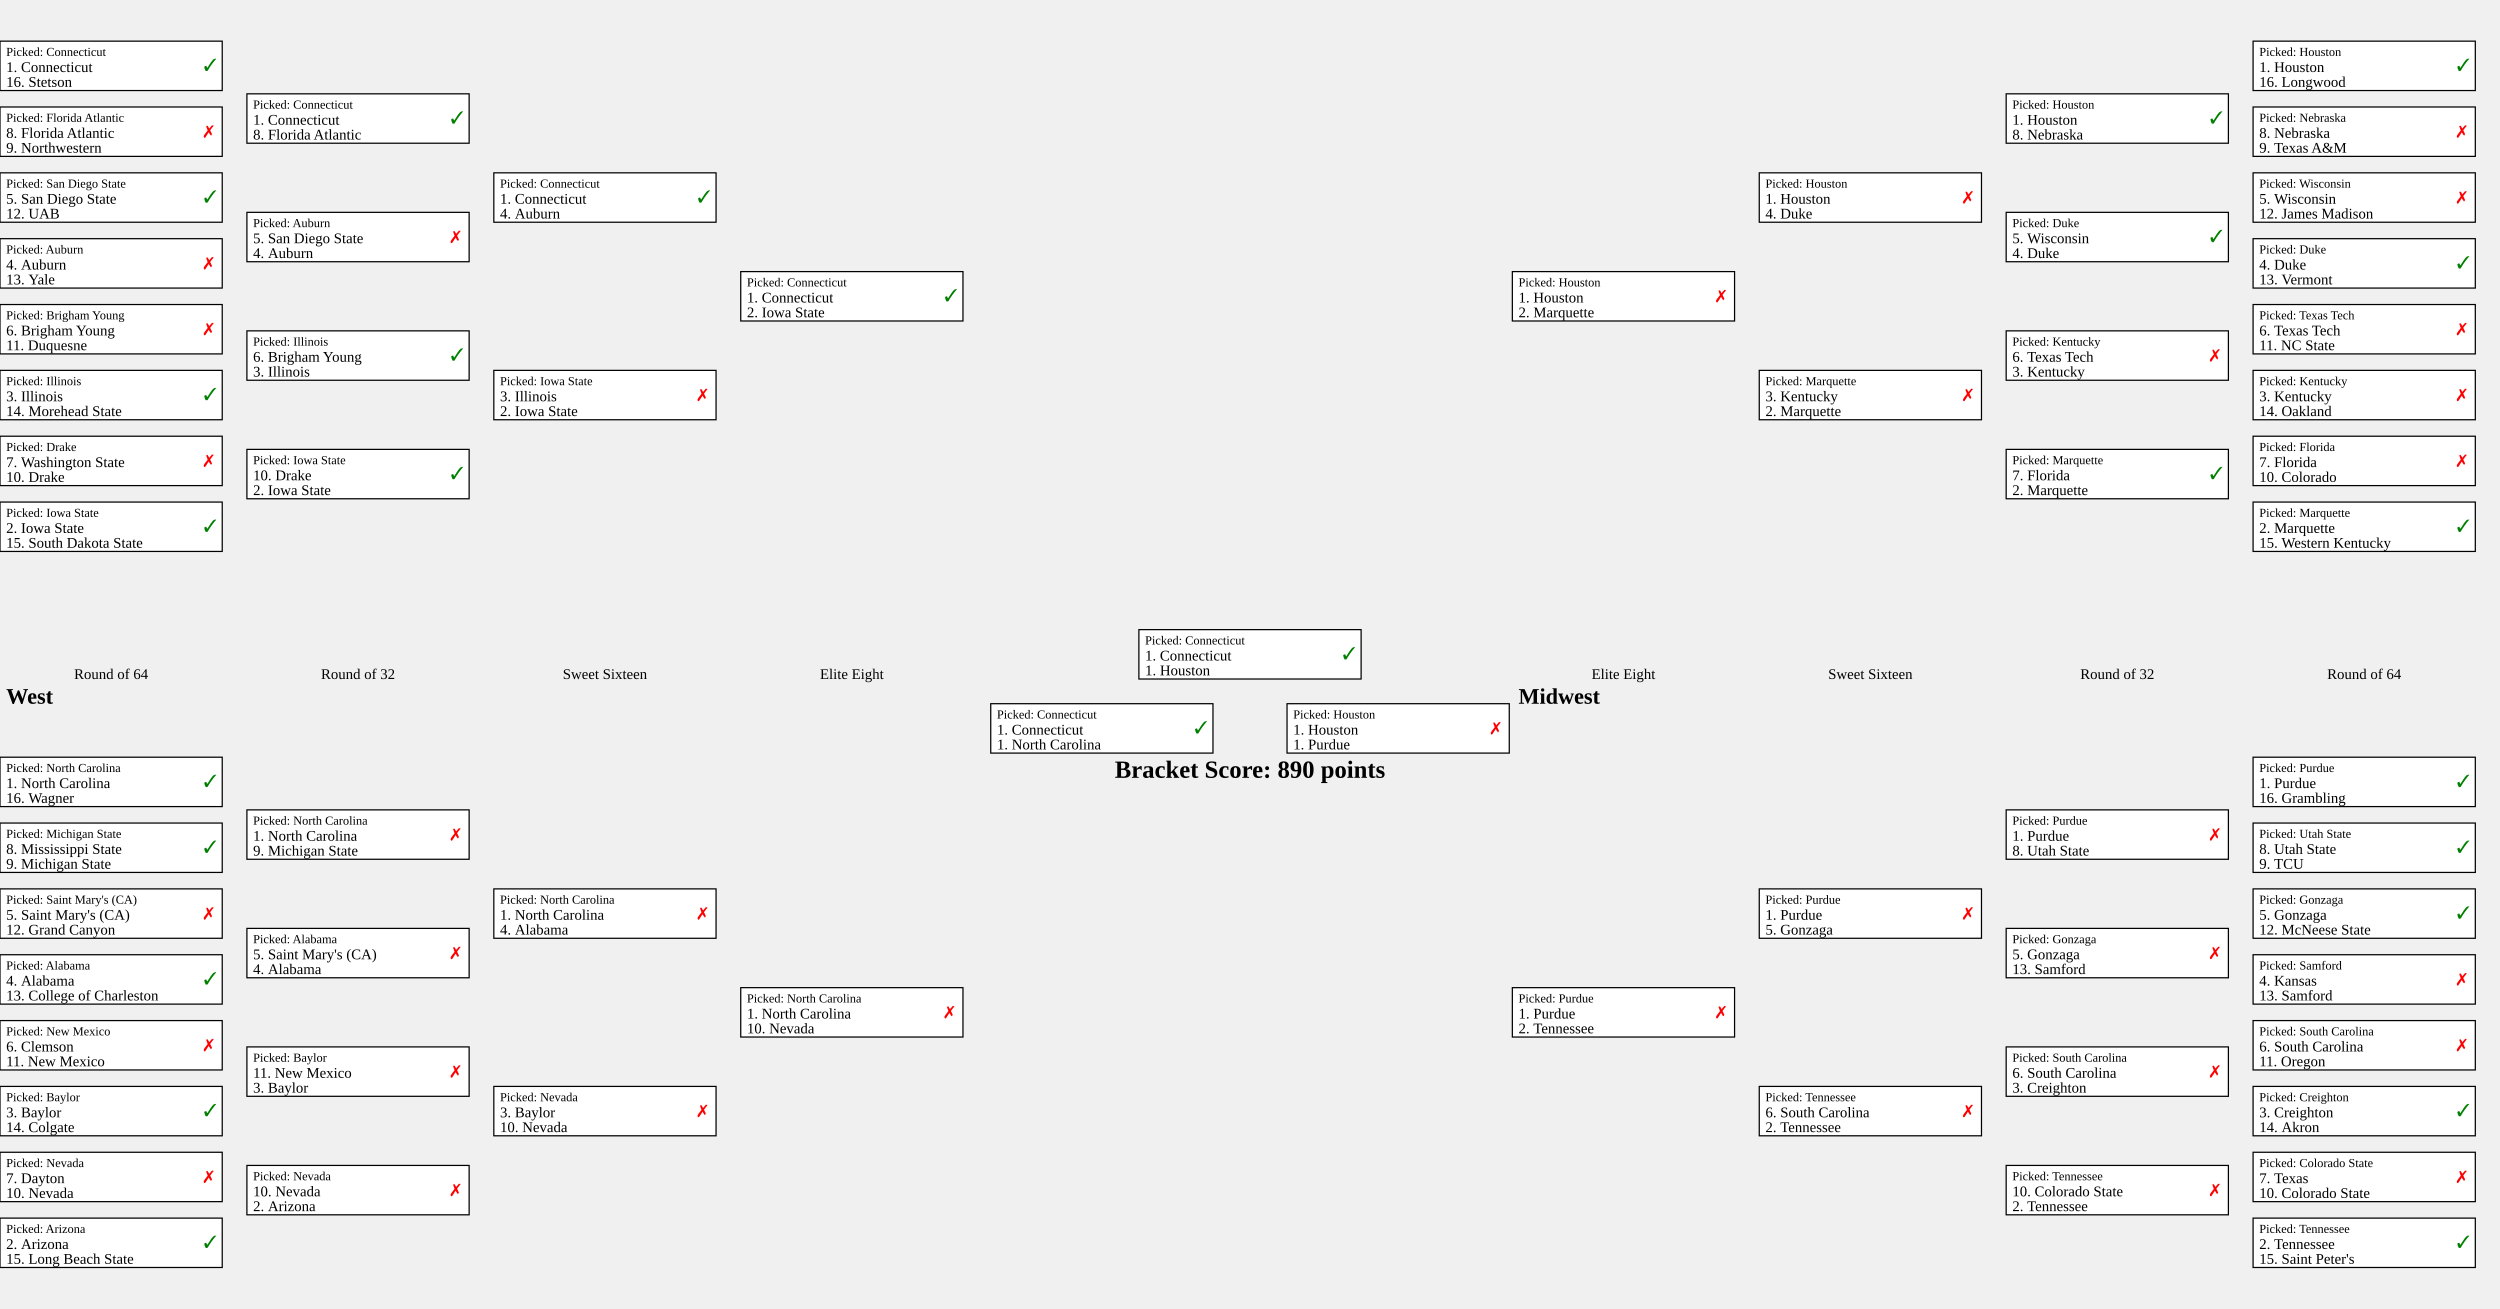
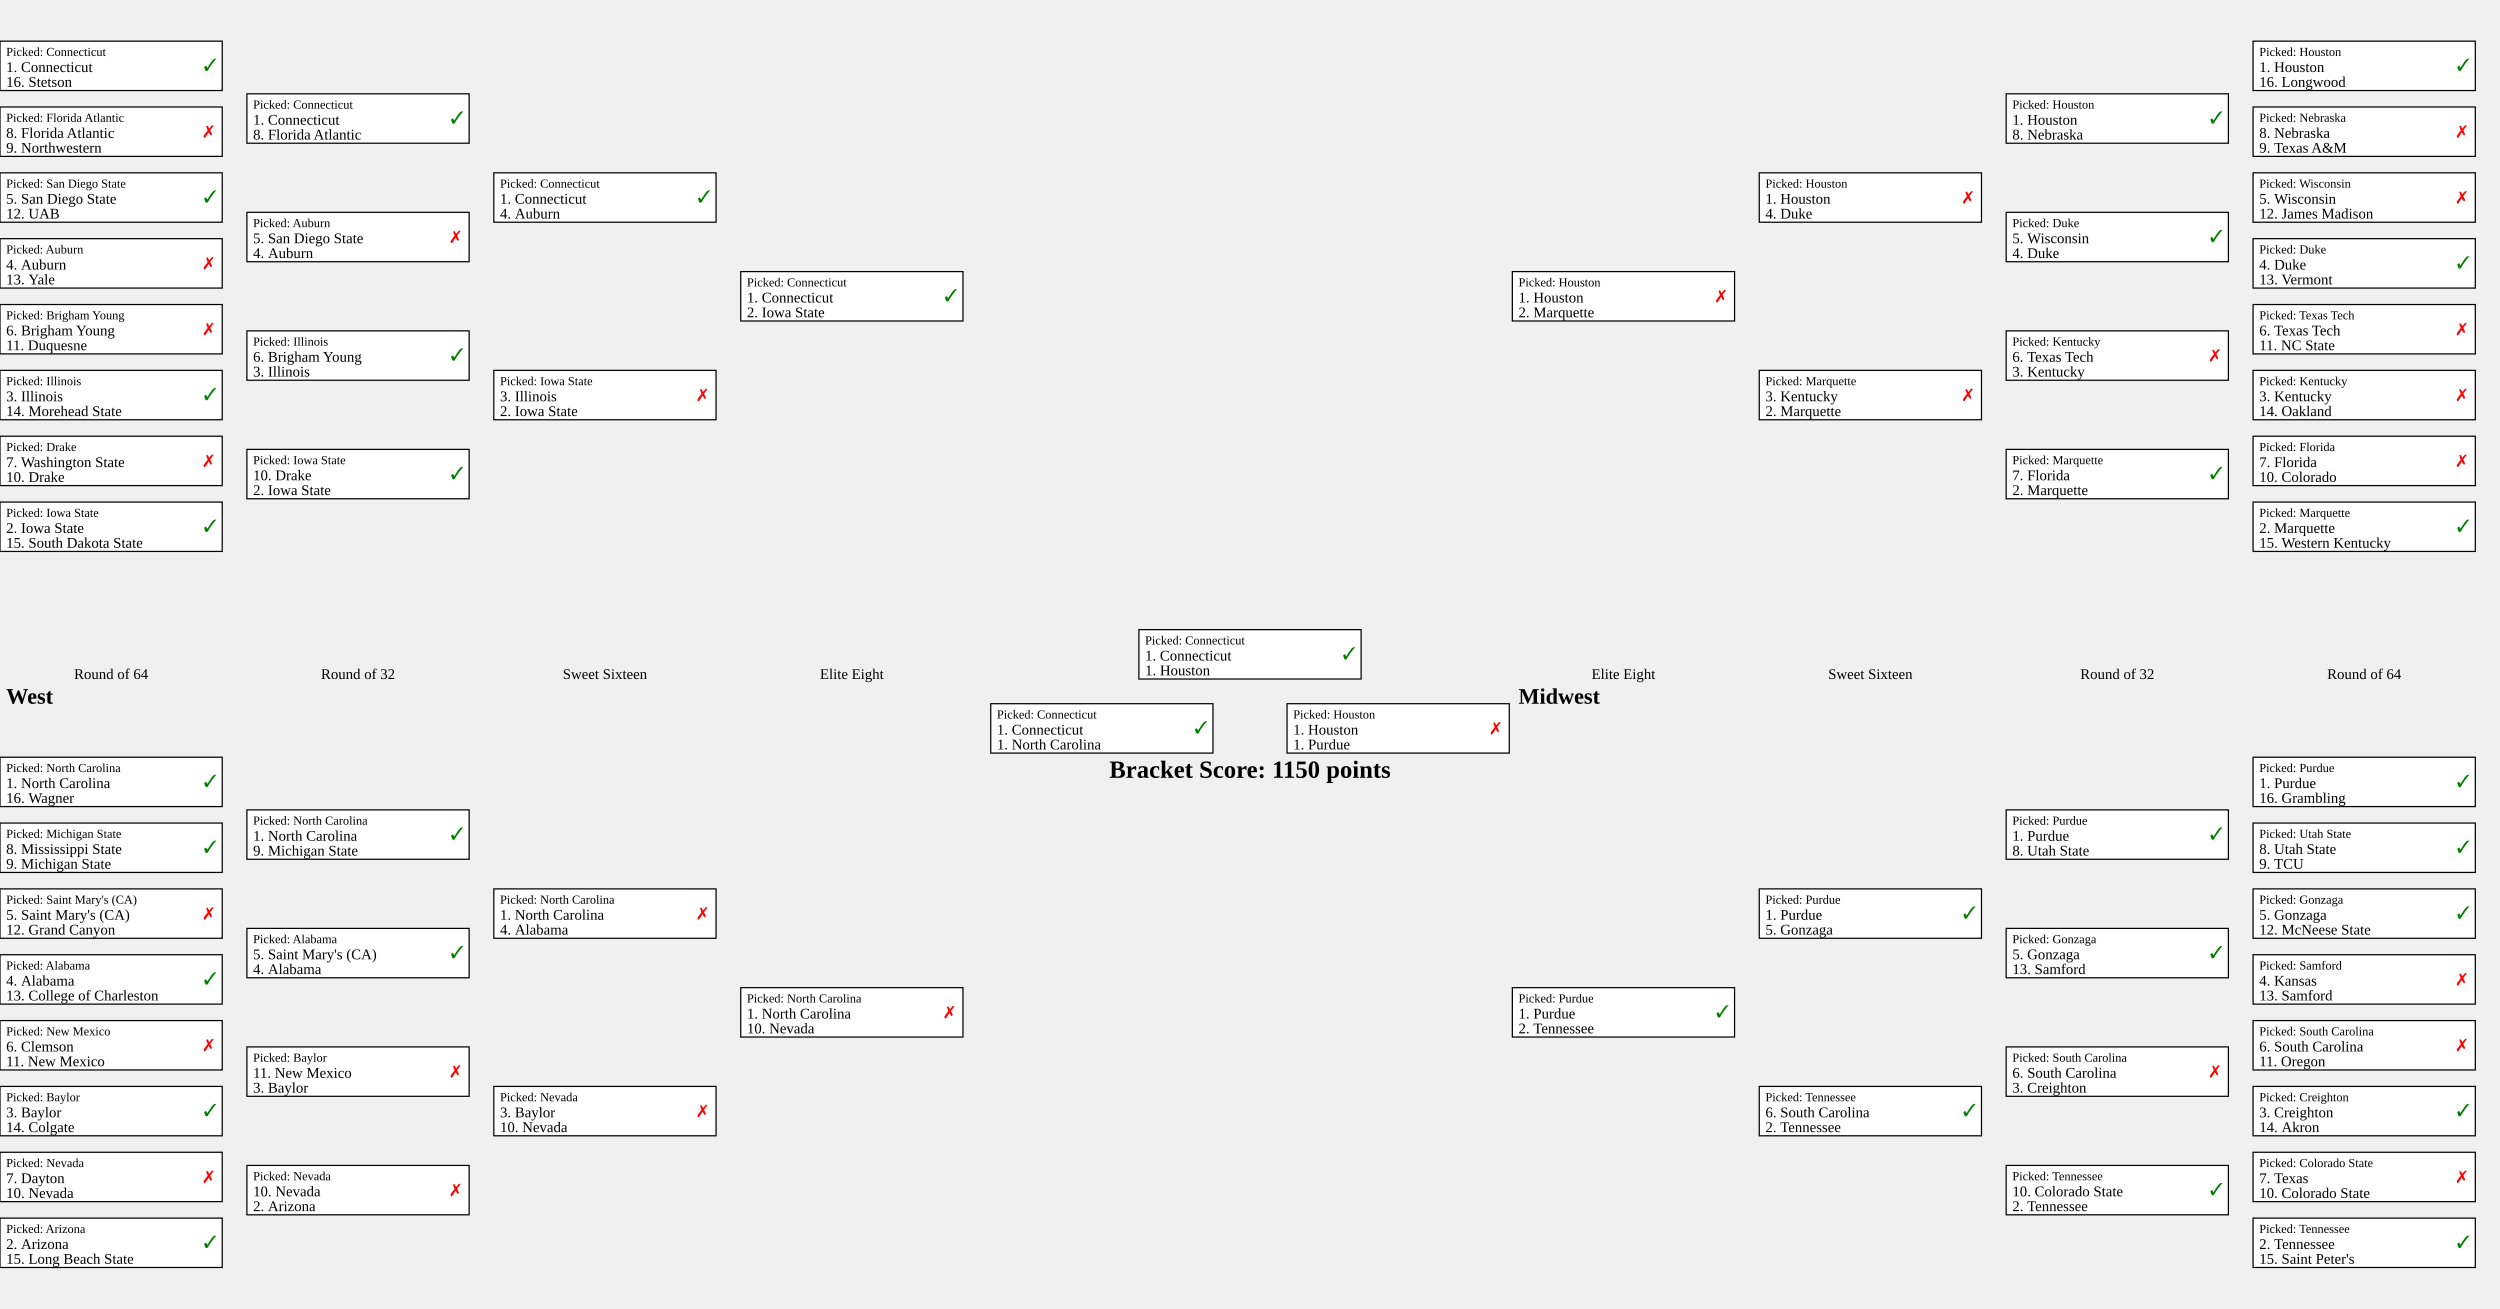
<svg xmlns="http://www.w3.org/2000/svg" baseProfile="full" height="1060" version="1.1" width="2025">
  <defs />
  <text class="region-label" fill="black" font-size="18px" font-weight="bold" x="5" y="-10">South</text>
  <text class="region-label" fill="black" font-size="12px" text-anchor="middle" x="90.0" y="-30">Round of 64</text>
  <g>
    <rect fill="white" height="40" stroke="black" width="180" x="0" y="33.333" />
    <text class="team-name" fill="black" font-size="10px" x="5" y="45.333">Picked: Connecticut</text>
    <text class="team-name" fill="black" font-size="12px" x="5" y="58.333">1. Connecticut</text>
    <text class="team-name" fill="black" font-size="12px" x="5" y="70.333">16. Stetson</text>
    <text fill="green" font-size="14px" x="165" y="57.333">✓</text>
  </g>
  <g>
    <rect fill="white" height="40" stroke="black" width="180" x="0" y="86.667" />
    <text class="team-name" fill="black" font-size="10px" x="5" y="98.667">Picked: Florida Atlantic</text>
    <text class="team-name" fill="black" font-size="12px" x="5" y="111.667">8. Florida Atlantic</text>
    <text class="team-name" fill="black" font-size="12px" x="5" y="123.667">9. Northwestern</text>
    <text fill="red" font-size="14px" x="165" y="110.667">✗</text>
  </g>
  <g>
    <rect fill="white" height="40" stroke="black" width="180" x="0" y="140.0" />
    <text class="team-name" fill="black" font-size="10px" x="5" y="152.0">Picked: San Diego State</text>
    <text class="team-name" fill="black" font-size="12px" x="5" y="165.0">5. San Diego State</text>
    <text class="team-name" fill="black" font-size="12px" x="5" y="177.0">12. UAB</text>
    <text fill="green" font-size="14px" x="165" y="164.0">✓</text>
  </g>
  <g>
    <rect fill="white" height="40" stroke="black" width="180" x="0" y="193.333" />
    <text class="team-name" fill="black" font-size="10px" x="5" y="205.333">Picked: Auburn</text>
    <text class="team-name" fill="black" font-size="12px" x="5" y="218.333">4. Auburn</text>
    <text class="team-name" fill="black" font-size="12px" x="5" y="230.333">13. Yale</text>
    <text fill="red" font-size="14px" x="165" y="217.333">✗</text>
  </g>
  <g>
    <rect fill="white" height="40" stroke="black" width="180" x="0" y="246.667" />
    <text class="team-name" fill="black" font-size="10px" x="5" y="258.667">Picked: Brigham Young</text>
    <text class="team-name" fill="black" font-size="12px" x="5" y="271.667">6. Brigham Young</text>
    <text class="team-name" fill="black" font-size="12px" x="5" y="283.667">11. Duquesne</text>
    <text fill="red" font-size="14px" x="165" y="270.667">✗</text>
  </g>
  <g>
    <rect fill="white" height="40" stroke="black" width="180" x="0" y="300.0" />
    <text class="team-name" fill="black" font-size="10px" x="5" y="312.0">Picked: Illinois</text>
    <text class="team-name" fill="black" font-size="12px" x="5" y="325.0">3. Illinois</text>
    <text class="team-name" fill="black" font-size="12px" x="5" y="337.0">14. Morehead State</text>
    <text fill="green" font-size="14px" x="165" y="324.0">✓</text>
  </g>
  <g>
    <rect fill="white" height="40" stroke="black" width="180" x="0" y="353.333" />
    <text class="team-name" fill="black" font-size="10px" x="5" y="365.333">Picked: Drake</text>
    <text class="team-name" fill="black" font-size="12px" x="5" y="378.333">7. Washington State</text>
    <text class="team-name" fill="black" font-size="12px" x="5" y="390.333">10. Drake</text>
    <text fill="red" font-size="14px" x="165" y="377.333">✗</text>
  </g>
  <g>
    <rect fill="white" height="40" stroke="black" width="180" x="0" y="406.667" />
    <text class="team-name" fill="black" font-size="10px" x="5" y="418.667">Picked: Iowa State</text>
    <text class="team-name" fill="black" font-size="12px" x="5" y="431.667">2. Iowa State</text>
    <text class="team-name" fill="black" font-size="12px" x="5" y="443.667">15. South Dakota State</text>
    <text fill="green" font-size="14px" x="165" y="430.667">✓</text>
  </g>
  <text class="region-label" fill="black" font-size="12px" text-anchor="middle" x="290.0" y="-30">Round of 32</text>
  <g>
    <rect fill="white" height="40" stroke="black" width="180" x="200" y="76.0" />
    <text class="team-name" fill="black" font-size="10px" x="205" y="88.0">Picked: Connecticut</text>
    <text class="team-name" fill="black" font-size="12px" x="205" y="101.0">1. Connecticut</text>
    <text class="team-name" fill="black" font-size="12px" x="205" y="113.0">8. Florida Atlantic</text>
    <text fill="green" font-size="14px" x="365" y="100.0">✓</text>
  </g>
  <g>
    <rect fill="white" height="40" stroke="black" width="180" x="200" y="172.0" />
    <text class="team-name" fill="black" font-size="10px" x="205" y="184.0">Picked: Auburn</text>
    <text class="team-name" fill="black" font-size="12px" x="205" y="197.0">5. San Diego State</text>
    <text class="team-name" fill="black" font-size="12px" x="205" y="209.0">4. Auburn</text>
    <text fill="red" font-size="14px" x="365" y="196.0">✗</text>
  </g>
  <g>
    <rect fill="white" height="40" stroke="black" width="180" x="200" y="268.0" />
    <text class="team-name" fill="black" font-size="10px" x="205" y="280.0">Picked: Illinois</text>
    <text class="team-name" fill="black" font-size="12px" x="205" y="293.0">6. Brigham Young</text>
    <text class="team-name" fill="black" font-size="12px" x="205" y="305.0">3. Illinois</text>
    <text fill="green" font-size="14px" x="365" y="292.0">✓</text>
  </g>
  <g>
    <rect fill="white" height="40" stroke="black" width="180" x="200" y="364.0" />
    <text class="team-name" fill="black" font-size="10px" x="205" y="376.0">Picked: Iowa State</text>
    <text class="team-name" fill="black" font-size="12px" x="205" y="389.0">10. Drake</text>
    <text class="team-name" fill="black" font-size="12px" x="205" y="401.0">2. Iowa State</text>
    <text fill="green" font-size="14px" x="365" y="388.0">✓</text>
  </g>
  <text class="region-label" fill="black" font-size="12px" text-anchor="middle" x="490.0" y="-30">Sweet Sixteen</text>
  <g>
    <rect fill="white" height="40" stroke="black" width="180" x="400" y="140.0" />
    <text class="team-name" fill="black" font-size="10px" x="405" y="152.0">Picked: Connecticut</text>
    <text class="team-name" fill="black" font-size="12px" x="405" y="165.0">1. Connecticut</text>
    <text class="team-name" fill="black" font-size="12px" x="405" y="177.0">4. Auburn</text>
    <text fill="green" font-size="14px" x="565" y="164.0">✓</text>
  </g>
  <g>
    <rect fill="white" height="40" stroke="black" width="180" x="400" y="300.0" />
    <text class="team-name" fill="black" font-size="10px" x="405" y="312.0">Picked: Iowa State</text>
    <text class="team-name" fill="black" font-size="12px" x="405" y="325.0">3. Illinois</text>
    <text class="team-name" fill="black" font-size="12px" x="405" y="337.0">2. Iowa State</text>
    <text fill="red" font-size="14px" x="565" y="324.0">✗</text>
  </g>
  <text class="region-label" fill="black" font-size="12px" text-anchor="middle" x="690.0" y="-30">Elite Eight</text>
  <g>
    <rect fill="white" height="40" stroke="black" width="180" x="600" y="220.0" />
    <text class="team-name" fill="black" font-size="10px" x="605" y="232.0">Picked: Connecticut</text>
    <text class="team-name" fill="black" font-size="12px" x="605" y="245.0">1. Connecticut</text>
    <text class="team-name" fill="black" font-size="12px" x="605" y="257.0">2. Iowa State</text>
    <text fill="green" font-size="14px" x="765" y="244.0">✓</text>
  </g>
  <text class="region-label" fill="black" font-size="18px" font-weight="bold" x="5" y="570">West</text>
  <text class="region-label" fill="black" font-size="12px" text-anchor="middle" x="90.0" y="550">Round of 64</text>
  <g>
    <rect fill="white" height="40" stroke="black" width="180" x="0" y="613.333" />
    <text class="team-name" fill="black" font-size="10px" x="5" y="625.333">Picked: North Carolina</text>
    <text class="team-name" fill="black" font-size="12px" x="5" y="638.333">1. North Carolina</text>
    <text class="team-name" fill="black" font-size="12px" x="5" y="650.333">16. Wagner</text>
    <text fill="green" font-size="14px" x="165" y="637.333">✓</text>
  </g>
  <g>
    <rect fill="white" height="40" stroke="black" width="180" x="0" y="666.667" />
    <text class="team-name" fill="black" font-size="10px" x="5" y="678.667">Picked: Michigan State</text>
    <text class="team-name" fill="black" font-size="12px" x="5" y="691.667">8. Mississippi State</text>
    <text class="team-name" fill="black" font-size="12px" x="5" y="703.667">9. Michigan State</text>
    <text fill="green" font-size="14px" x="165" y="690.667">✓</text>
  </g>
  <g>
    <rect fill="white" height="40" stroke="black" width="180" x="0" y="720.0" />
    <text class="team-name" fill="black" font-size="10px" x="5" y="732.0">Picked: Saint Mary's (CA)</text>
    <text class="team-name" fill="black" font-size="12px" x="5" y="745.0">5. Saint Mary's (CA)</text>
    <text class="team-name" fill="black" font-size="12px" x="5" y="757.0">12. Grand Canyon</text>
    <text fill="red" font-size="14px" x="165" y="744.0">✗</text>
  </g>
  <g>
    <rect fill="white" height="40" stroke="black" width="180" x="0" y="773.333" />
    <text class="team-name" fill="black" font-size="10px" x="5" y="785.333">Picked: Alabama</text>
    <text class="team-name" fill="black" font-size="12px" x="5" y="798.333">4. Alabama</text>
    <text class="team-name" fill="black" font-size="12px" x="5" y="810.333">13. College of Charleston</text>
    <text fill="green" font-size="14px" x="165" y="797.333">✓</text>
  </g>
  <g>
    <rect fill="white" height="40" stroke="black" width="180" x="0" y="826.667" />
    <text class="team-name" fill="black" font-size="10px" x="5" y="838.667">Picked: New Mexico</text>
    <text class="team-name" fill="black" font-size="12px" x="5" y="851.667">6. Clemson</text>
    <text class="team-name" fill="black" font-size="12px" x="5" y="863.667">11. New Mexico</text>
    <text fill="red" font-size="14px" x="165" y="850.667">✗</text>
  </g>
  <g>
    <rect fill="white" height="40" stroke="black" width="180" x="0" y="880.0" />
    <text class="team-name" fill="black" font-size="10px" x="5" y="892.0">Picked: Baylor</text>
    <text class="team-name" fill="black" font-size="12px" x="5" y="905.0">3. Baylor</text>
    <text class="team-name" fill="black" font-size="12px" x="5" y="917.0">14. Colgate</text>
    <text fill="green" font-size="14px" x="165" y="904.0">✓</text>
  </g>
  <g>
    <rect fill="white" height="40" stroke="black" width="180" x="0" y="933.333" />
    <text class="team-name" fill="black" font-size="10px" x="5" y="945.333">Picked: Nevada</text>
    <text class="team-name" fill="black" font-size="12px" x="5" y="958.333">7. Dayton</text>
    <text class="team-name" fill="black" font-size="12px" x="5" y="970.333">10. Nevada</text>
    <text fill="red" font-size="14px" x="165" y="957.333">✗</text>
  </g>
  <g>
    <rect fill="white" height="40" stroke="black" width="180" x="0" y="986.667" />
    <text class="team-name" fill="black" font-size="10px" x="5" y="998.667">Picked: Arizona</text>
    <text class="team-name" fill="black" font-size="12px" x="5" y="1011.667">2. Arizona</text>
    <text class="team-name" fill="black" font-size="12px" x="5" y="1023.667">15. Long Beach State</text>
    <text fill="green" font-size="14px" x="165" y="1010.667">✓</text>
  </g>
  <text class="region-label" fill="black" font-size="12px" text-anchor="middle" x="290.0" y="550">Round of 32</text>
  <g>
    <rect fill="white" height="40" stroke="black" width="180" x="200" y="656.0" />
    <text class="team-name" fill="black" font-size="10px" x="205" y="668.0">Picked: North Carolina</text>
    <text class="team-name" fill="black" font-size="12px" x="205" y="681.0">1. North Carolina</text>
    <text class="team-name" fill="black" font-size="12px" x="205" y="693.0">9. Michigan State</text>
-     <text fill="red" font-size="14px" x="365" y="680.0">✗</text>
+     <text fill="green" font-size="14px" x="365" y="680.0">✓</text>
  </g>
  <g>
    <rect fill="white" height="40" stroke="black" width="180" x="200" y="752.0" />
    <text class="team-name" fill="black" font-size="10px" x="205" y="764.0">Picked: Alabama</text>
    <text class="team-name" fill="black" font-size="12px" x="205" y="777.0">5. Saint Mary's (CA)</text>
    <text class="team-name" fill="black" font-size="12px" x="205" y="789.0">4. Alabama</text>
-     <text fill="red" font-size="14px" x="365" y="776.0">✗</text>
+     <text fill="green" font-size="14px" x="365" y="776.0">✓</text>
  </g>
  <g>
    <rect fill="white" height="40" stroke="black" width="180" x="200" y="848.0" />
    <text class="team-name" fill="black" font-size="10px" x="205" y="860.0">Picked: Baylor</text>
    <text class="team-name" fill="black" font-size="12px" x="205" y="873.0">11. New Mexico</text>
    <text class="team-name" fill="black" font-size="12px" x="205" y="885.0">3. Baylor</text>
    <text fill="red" font-size="14px" x="365" y="872.0">✗</text>
  </g>
  <g>
    <rect fill="white" height="40" stroke="black" width="180" x="200" y="944.0" />
    <text class="team-name" fill="black" font-size="10px" x="205" y="956.0">Picked: Nevada</text>
    <text class="team-name" fill="black" font-size="12px" x="205" y="969.0">10. Nevada</text>
    <text class="team-name" fill="black" font-size="12px" x="205" y="981.0">2. Arizona</text>
    <text fill="red" font-size="14px" x="365" y="968.0">✗</text>
  </g>
  <text class="region-label" fill="black" font-size="12px" text-anchor="middle" x="490.0" y="550">Sweet Sixteen</text>
  <g>
    <rect fill="white" height="40" stroke="black" width="180" x="400" y="720.0" />
    <text class="team-name" fill="black" font-size="10px" x="405" y="732.0">Picked: North Carolina</text>
    <text class="team-name" fill="black" font-size="12px" x="405" y="745.0">1. North Carolina</text>
    <text class="team-name" fill="black" font-size="12px" x="405" y="757.0">4. Alabama</text>
    <text fill="red" font-size="14px" x="565" y="744.0">✗</text>
  </g>
  <g>
    <rect fill="white" height="40" stroke="black" width="180" x="400" y="880.0" />
    <text class="team-name" fill="black" font-size="10px" x="405" y="892.0">Picked: Nevada</text>
    <text class="team-name" fill="black" font-size="12px" x="405" y="905.0">3. Baylor</text>
    <text class="team-name" fill="black" font-size="12px" x="405" y="917.0">10. Nevada</text>
    <text fill="red" font-size="14px" x="565" y="904.0">✗</text>
  </g>
  <text class="region-label" fill="black" font-size="12px" text-anchor="middle" x="690.0" y="550">Elite Eight</text>
  <g>
    <rect fill="white" height="40" stroke="black" width="180" x="600" y="800.0" />
    <text class="team-name" fill="black" font-size="10px" x="605" y="812.0">Picked: North Carolina</text>
    <text class="team-name" fill="black" font-size="12px" x="605" y="825.0">1. North Carolina</text>
    <text class="team-name" fill="black" font-size="12px" x="605" y="837.0">10. Nevada</text>
    <text fill="red" font-size="14px" x="765" y="824.0">✗</text>
  </g>
  <text class="region-label" fill="black" font-size="18px" font-weight="bold" x="1230" y="-10">East</text>
  <text class="region-label" fill="black" font-size="12px" text-anchor="middle" x="1915.0" y="-30">Round of 64</text>
  <g>
    <rect fill="white" height="40" stroke="black" width="180" x="1825" y="33.333" />
    <text class="team-name" fill="black" font-size="10px" x="1830" y="45.333">Picked: Houston</text>
    <text class="team-name" fill="black" font-size="12px" x="1830" y="58.333">1. Houston</text>
    <text class="team-name" fill="black" font-size="12px" x="1830" y="70.333">16. Longwood</text>
    <text fill="green" font-size="14px" x="1990" y="57.333">✓</text>
  </g>
  <g>
    <rect fill="white" height="40" stroke="black" width="180" x="1825" y="86.667" />
    <text class="team-name" fill="black" font-size="10px" x="1830" y="98.667">Picked: Nebraska</text>
    <text class="team-name" fill="black" font-size="12px" x="1830" y="111.667">8. Nebraska</text>
    <text class="team-name" fill="black" font-size="12px" x="1830" y="123.667">9. Texas A&amp;M</text>
    <text fill="red" font-size="14px" x="1990" y="110.667">✗</text>
  </g>
  <g>
    <rect fill="white" height="40" stroke="black" width="180" x="1825" y="140.0" />
    <text class="team-name" fill="black" font-size="10px" x="1830" y="152.0">Picked: Wisconsin</text>
    <text class="team-name" fill="black" font-size="12px" x="1830" y="165.0">5. Wisconsin</text>
    <text class="team-name" fill="black" font-size="12px" x="1830" y="177.0">12. James Madison</text>
    <text fill="red" font-size="14px" x="1990" y="164.0">✗</text>
  </g>
  <g>
    <rect fill="white" height="40" stroke="black" width="180" x="1825" y="193.333" />
    <text class="team-name" fill="black" font-size="10px" x="1830" y="205.333">Picked: Duke</text>
    <text class="team-name" fill="black" font-size="12px" x="1830" y="218.333">4. Duke</text>
    <text class="team-name" fill="black" font-size="12px" x="1830" y="230.333">13. Vermont</text>
    <text fill="green" font-size="14px" x="1990" y="217.333">✓</text>
  </g>
  <g>
    <rect fill="white" height="40" stroke="black" width="180" x="1825" y="246.667" />
    <text class="team-name" fill="black" font-size="10px" x="1830" y="258.667">Picked: Texas Tech</text>
    <text class="team-name" fill="black" font-size="12px" x="1830" y="271.667">6. Texas Tech</text>
    <text class="team-name" fill="black" font-size="12px" x="1830" y="283.667">11. NC State</text>
    <text fill="red" font-size="14px" x="1990" y="270.667">✗</text>
  </g>
  <g>
    <rect fill="white" height="40" stroke="black" width="180" x="1825" y="300.0" />
    <text class="team-name" fill="black" font-size="10px" x="1830" y="312.0">Picked: Kentucky</text>
    <text class="team-name" fill="black" font-size="12px" x="1830" y="325.0">3. Kentucky</text>
    <text class="team-name" fill="black" font-size="12px" x="1830" y="337.0">14. Oakland</text>
    <text fill="red" font-size="14px" x="1990" y="324.0">✗</text>
  </g>
  <g>
    <rect fill="white" height="40" stroke="black" width="180" x="1825" y="353.333" />
    <text class="team-name" fill="black" font-size="10px" x="1830" y="365.333">Picked: Florida</text>
    <text class="team-name" fill="black" font-size="12px" x="1830" y="378.333">7. Florida</text>
    <text class="team-name" fill="black" font-size="12px" x="1830" y="390.333">10. Colorado</text>
    <text fill="red" font-size="14px" x="1990" y="377.333">✗</text>
  </g>
  <g>
    <rect fill="white" height="40" stroke="black" width="180" x="1825" y="406.667" />
    <text class="team-name" fill="black" font-size="10px" x="1830" y="418.667">Picked: Marquette</text>
    <text class="team-name" fill="black" font-size="12px" x="1830" y="431.667">2. Marquette</text>
    <text class="team-name" fill="black" font-size="12px" x="1830" y="443.667">15. Western Kentucky</text>
    <text fill="green" font-size="14px" x="1990" y="430.667">✓</text>
  </g>
  <text class="region-label" fill="black" font-size="12px" text-anchor="middle" x="1715.0" y="-30">Round of 32</text>
  <g>
    <rect fill="white" height="40" stroke="black" width="180" x="1625" y="76.0" />
    <text class="team-name" fill="black" font-size="10px" x="1630" y="88.0">Picked: Houston</text>
    <text class="team-name" fill="black" font-size="12px" x="1630" y="101.0">1. Houston</text>
    <text class="team-name" fill="black" font-size="12px" x="1630" y="113.0">8. Nebraska</text>
    <text fill="green" font-size="14px" x="1790" y="100.0">✓</text>
  </g>
  <g>
    <rect fill="white" height="40" stroke="black" width="180" x="1625" y="172.0" />
    <text class="team-name" fill="black" font-size="10px" x="1630" y="184.0">Picked: Duke</text>
    <text class="team-name" fill="black" font-size="12px" x="1630" y="197.0">5. Wisconsin</text>
    <text class="team-name" fill="black" font-size="12px" x="1630" y="209.0">4. Duke</text>
    <text fill="green" font-size="14px" x="1790" y="196.0">✓</text>
  </g>
  <g>
    <rect fill="white" height="40" stroke="black" width="180" x="1625" y="268.0" />
    <text class="team-name" fill="black" font-size="10px" x="1630" y="280.0">Picked: Kentucky</text>
    <text class="team-name" fill="black" font-size="12px" x="1630" y="293.0">6. Texas Tech</text>
    <text class="team-name" fill="black" font-size="12px" x="1630" y="305.0">3. Kentucky</text>
    <text fill="red" font-size="14px" x="1790" y="292.0">✗</text>
  </g>
  <g>
    <rect fill="white" height="40" stroke="black" width="180" x="1625" y="364.0" />
    <text class="team-name" fill="black" font-size="10px" x="1630" y="376.0">Picked: Marquette</text>
    <text class="team-name" fill="black" font-size="12px" x="1630" y="389.0">7. Florida</text>
    <text class="team-name" fill="black" font-size="12px" x="1630" y="401.0">2. Marquette</text>
    <text fill="green" font-size="14px" x="1790" y="388.0">✓</text>
  </g>
  <text class="region-label" fill="black" font-size="12px" text-anchor="middle" x="1515.0" y="-30">Sweet Sixteen</text>
  <g>
    <rect fill="white" height="40" stroke="black" width="180" x="1425" y="140.0" />
    <text class="team-name" fill="black" font-size="10px" x="1430" y="152.0">Picked: Houston</text>
    <text class="team-name" fill="black" font-size="12px" x="1430" y="165.0">1. Houston</text>
    <text class="team-name" fill="black" font-size="12px" x="1430" y="177.0">4. Duke</text>
    <text fill="red" font-size="14px" x="1590" y="164.0">✗</text>
  </g>
  <g>
    <rect fill="white" height="40" stroke="black" width="180" x="1425" y="300.0" />
    <text class="team-name" fill="black" font-size="10px" x="1430" y="312.0">Picked: Marquette</text>
    <text class="team-name" fill="black" font-size="12px" x="1430" y="325.0">3. Kentucky</text>
    <text class="team-name" fill="black" font-size="12px" x="1430" y="337.0">2. Marquette</text>
    <text fill="red" font-size="14px" x="1590" y="324.0">✗</text>
  </g>
  <text class="region-label" fill="black" font-size="12px" text-anchor="middle" x="1315.0" y="-30">Elite Eight</text>
  <g>
    <rect fill="white" height="40" stroke="black" width="180" x="1225" y="220.0" />
    <text class="team-name" fill="black" font-size="10px" x="1230" y="232.0">Picked: Houston</text>
    <text class="team-name" fill="black" font-size="12px" x="1230" y="245.0">1. Houston</text>
    <text class="team-name" fill="black" font-size="12px" x="1230" y="257.0">2. Marquette</text>
    <text fill="red" font-size="14px" x="1390" y="244.0">✗</text>
  </g>
  <text class="region-label" fill="black" font-size="18px" font-weight="bold" x="1230" y="570">Midwest</text>
  <text class="region-label" fill="black" font-size="12px" text-anchor="middle" x="1915.0" y="550">Round of 64</text>
  <g>
    <rect fill="white" height="40" stroke="black" width="180" x="1825" y="613.333" />
    <text class="team-name" fill="black" font-size="10px" x="1830" y="625.333">Picked: Purdue</text>
    <text class="team-name" fill="black" font-size="12px" x="1830" y="638.333">1. Purdue</text>
    <text class="team-name" fill="black" font-size="12px" x="1830" y="650.333">16. Grambling</text>
    <text fill="green" font-size="14px" x="1990" y="637.333">✓</text>
  </g>
  <g>
    <rect fill="white" height="40" stroke="black" width="180" x="1825" y="666.667" />
    <text class="team-name" fill="black" font-size="10px" x="1830" y="678.667">Picked: Utah State</text>
    <text class="team-name" fill="black" font-size="12px" x="1830" y="691.667">8. Utah State</text>
    <text class="team-name" fill="black" font-size="12px" x="1830" y="703.667">9. TCU</text>
    <text fill="green" font-size="14px" x="1990" y="690.667">✓</text>
  </g>
  <g>
    <rect fill="white" height="40" stroke="black" width="180" x="1825" y="720.0" />
    <text class="team-name" fill="black" font-size="10px" x="1830" y="732.0">Picked: Gonzaga</text>
    <text class="team-name" fill="black" font-size="12px" x="1830" y="745.0">5. Gonzaga</text>
    <text class="team-name" fill="black" font-size="12px" x="1830" y="757.0">12. McNeese State</text>
    <text fill="green" font-size="14px" x="1990" y="744.0">✓</text>
  </g>
  <g>
    <rect fill="white" height="40" stroke="black" width="180" x="1825" y="773.333" />
    <text class="team-name" fill="black" font-size="10px" x="1830" y="785.333">Picked: Samford</text>
    <text class="team-name" fill="black" font-size="12px" x="1830" y="798.333">4. Kansas</text>
    <text class="team-name" fill="black" font-size="12px" x="1830" y="810.333">13. Samford</text>
    <text fill="red" font-size="14px" x="1990" y="797.333">✗</text>
  </g>
  <g>
    <rect fill="white" height="40" stroke="black" width="180" x="1825" y="826.667" />
    <text class="team-name" fill="black" font-size="10px" x="1830" y="838.667">Picked: South Carolina</text>
    <text class="team-name" fill="black" font-size="12px" x="1830" y="851.667">6. South Carolina</text>
    <text class="team-name" fill="black" font-size="12px" x="1830" y="863.667">11. Oregon</text>
    <text fill="red" font-size="14px" x="1990" y="850.667">✗</text>
  </g>
  <g>
    <rect fill="white" height="40" stroke="black" width="180" x="1825" y="880.0" />
    <text class="team-name" fill="black" font-size="10px" x="1830" y="892.0">Picked: Creighton</text>
    <text class="team-name" fill="black" font-size="12px" x="1830" y="905.0">3. Creighton</text>
    <text class="team-name" fill="black" font-size="12px" x="1830" y="917.0">14. Akron</text>
    <text fill="green" font-size="14px" x="1990" y="904.0">✓</text>
  </g>
  <g>
    <rect fill="white" height="40" stroke="black" width="180" x="1825" y="933.333" />
    <text class="team-name" fill="black" font-size="10px" x="1830" y="945.333">Picked: Colorado State</text>
    <text class="team-name" fill="black" font-size="12px" x="1830" y="958.333">7. Texas</text>
    <text class="team-name" fill="black" font-size="12px" x="1830" y="970.333">10. Colorado State</text>
    <text fill="red" font-size="14px" x="1990" y="957.333">✗</text>
  </g>
  <g>
    <rect fill="white" height="40" stroke="black" width="180" x="1825" y="986.667" />
    <text class="team-name" fill="black" font-size="10px" x="1830" y="998.667">Picked: Tennessee</text>
    <text class="team-name" fill="black" font-size="12px" x="1830" y="1011.667">2. Tennessee</text>
    <text class="team-name" fill="black" font-size="12px" x="1830" y="1023.667">15. Saint Peter's</text>
    <text fill="green" font-size="14px" x="1990" y="1010.667">✓</text>
  </g>
  <text class="region-label" fill="black" font-size="12px" text-anchor="middle" x="1715.0" y="550">Round of 32</text>
  <g>
    <rect fill="white" height="40" stroke="black" width="180" x="1625" y="656.0" />
    <text class="team-name" fill="black" font-size="10px" x="1630" y="668.0">Picked: Purdue</text>
    <text class="team-name" fill="black" font-size="12px" x="1630" y="681.0">1. Purdue</text>
    <text class="team-name" fill="black" font-size="12px" x="1630" y="693.0">8. Utah State</text>
-     <text fill="red" font-size="14px" x="1790" y="680.0">✗</text>
+     <text fill="green" font-size="14px" x="1790" y="680.0">✓</text>
  </g>
  <g>
    <rect fill="white" height="40" stroke="black" width="180" x="1625" y="752.0" />
    <text class="team-name" fill="black" font-size="10px" x="1630" y="764.0">Picked: Gonzaga</text>
    <text class="team-name" fill="black" font-size="12px" x="1630" y="777.0">5. Gonzaga</text>
    <text class="team-name" fill="black" font-size="12px" x="1630" y="789.0">13. Samford</text>
-     <text fill="red" font-size="14px" x="1790" y="776.0">✗</text>
+     <text fill="green" font-size="14px" x="1790" y="776.0">✓</text>
  </g>
  <g>
    <rect fill="white" height="40" stroke="black" width="180" x="1625" y="848.0" />
    <text class="team-name" fill="black" font-size="10px" x="1630" y="860.0">Picked: South Carolina</text>
    <text class="team-name" fill="black" font-size="12px" x="1630" y="873.0">6. South Carolina</text>
    <text class="team-name" fill="black" font-size="12px" x="1630" y="885.0">3. Creighton</text>
    <text fill="red" font-size="14px" x="1790" y="872.0">✗</text>
  </g>
  <g>
    <rect fill="white" height="40" stroke="black" width="180" x="1625" y="944.0" />
    <text class="team-name" fill="black" font-size="10px" x="1630" y="956.0">Picked: Tennessee</text>
    <text class="team-name" fill="black" font-size="12px" x="1630" y="969.0">10. Colorado State</text>
    <text class="team-name" fill="black" font-size="12px" x="1630" y="981.0">2. Tennessee</text>
-     <text fill="red" font-size="14px" x="1790" y="968.0">✗</text>
+     <text fill="green" font-size="14px" x="1790" y="968.0">✓</text>
  </g>
  <text class="region-label" fill="black" font-size="12px" text-anchor="middle" x="1515.0" y="550">Sweet Sixteen</text>
  <g>
    <rect fill="white" height="40" stroke="black" width="180" x="1425" y="720.0" />
    <text class="team-name" fill="black" font-size="10px" x="1430" y="732.0">Picked: Purdue</text>
    <text class="team-name" fill="black" font-size="12px" x="1430" y="745.0">1. Purdue</text>
    <text class="team-name" fill="black" font-size="12px" x="1430" y="757.0">5. Gonzaga</text>
-     <text fill="red" font-size="14px" x="1590" y="744.0">✗</text>
+     <text fill="green" font-size="14px" x="1590" y="744.0">✓</text>
  </g>
  <g>
    <rect fill="white" height="40" stroke="black" width="180" x="1425" y="880.0" />
    <text class="team-name" fill="black" font-size="10px" x="1430" y="892.0">Picked: Tennessee</text>
    <text class="team-name" fill="black" font-size="12px" x="1430" y="905.0">6. South Carolina</text>
    <text class="team-name" fill="black" font-size="12px" x="1430" y="917.0">2. Tennessee</text>
-     <text fill="red" font-size="14px" x="1590" y="904.0">✗</text>
+     <text fill="green" font-size="14px" x="1590" y="904.0">✓</text>
  </g>
  <text class="region-label" fill="black" font-size="12px" text-anchor="middle" x="1315.0" y="550">Elite Eight</text>
  <g>
    <rect fill="white" height="40" stroke="black" width="180" x="1225" y="800.0" />
    <text class="team-name" fill="black" font-size="10px" x="1230" y="812.0">Picked: Purdue</text>
    <text class="team-name" fill="black" font-size="12px" x="1230" y="825.0">1. Purdue</text>
    <text class="team-name" fill="black" font-size="12px" x="1230" y="837.0">2. Tennessee</text>
-     <text fill="red" font-size="14px" x="1390" y="824.0">✗</text>
+     <text fill="green" font-size="14px" x="1390" y="824.0">✓</text>
  </g>
  <g>
    <rect fill="white" height="40" stroke="black" width="180" x="802.5" y="570.0" />
    <text class="team-name" fill="black" font-size="10px" x="807.5" y="582.0">Picked: Connecticut</text>
    <text class="team-name" fill="black" font-size="12px" x="807.5" y="595.0">1. Connecticut</text>
    <text class="team-name" fill="black" font-size="12px" x="807.5" y="607.0">1. North Carolina</text>
    <text fill="green" font-size="14px" x="967.5" y="594.0">✓</text>
  </g>
  <g>
    <rect fill="white" height="40" stroke="black" width="180" x="1042.5" y="570.0" />
    <text class="team-name" fill="black" font-size="10px" x="1047.5" y="582.0">Picked: Houston</text>
    <text class="team-name" fill="black" font-size="12px" x="1047.5" y="595.0">1. Houston</text>
    <text class="team-name" fill="black" font-size="12px" x="1047.5" y="607.0">1. Purdue</text>
    <text fill="red" font-size="14px" x="1207.5" y="594.0">✗</text>
  </g>
  <g>
    <rect fill="white" height="40" stroke="black" width="180" x="922.5" y="510.0" />
    <text class="team-name" fill="black" font-size="10px" x="927.5" y="522.0">Picked: Connecticut</text>
    <text class="team-name" fill="black" font-size="12px" x="927.5" y="535.0">1. Connecticut</text>
    <text class="team-name" fill="black" font-size="12px" x="927.5" y="547.0">1. Houston</text>
    <text fill="green" font-size="14px" x="1087.5" y="534.0">✓</text>
  </g>
-   <text fill="black" font-size="20px" font-weight="bold" text-anchor="middle" x="1012.5" y="630.0">Bracket Score: 890 points</text>
+   <text fill="black" font-size="20px" font-weight="bold" text-anchor="middle" x="1012.5" y="630.0">Bracket Score: 1150 points</text>
</svg>
